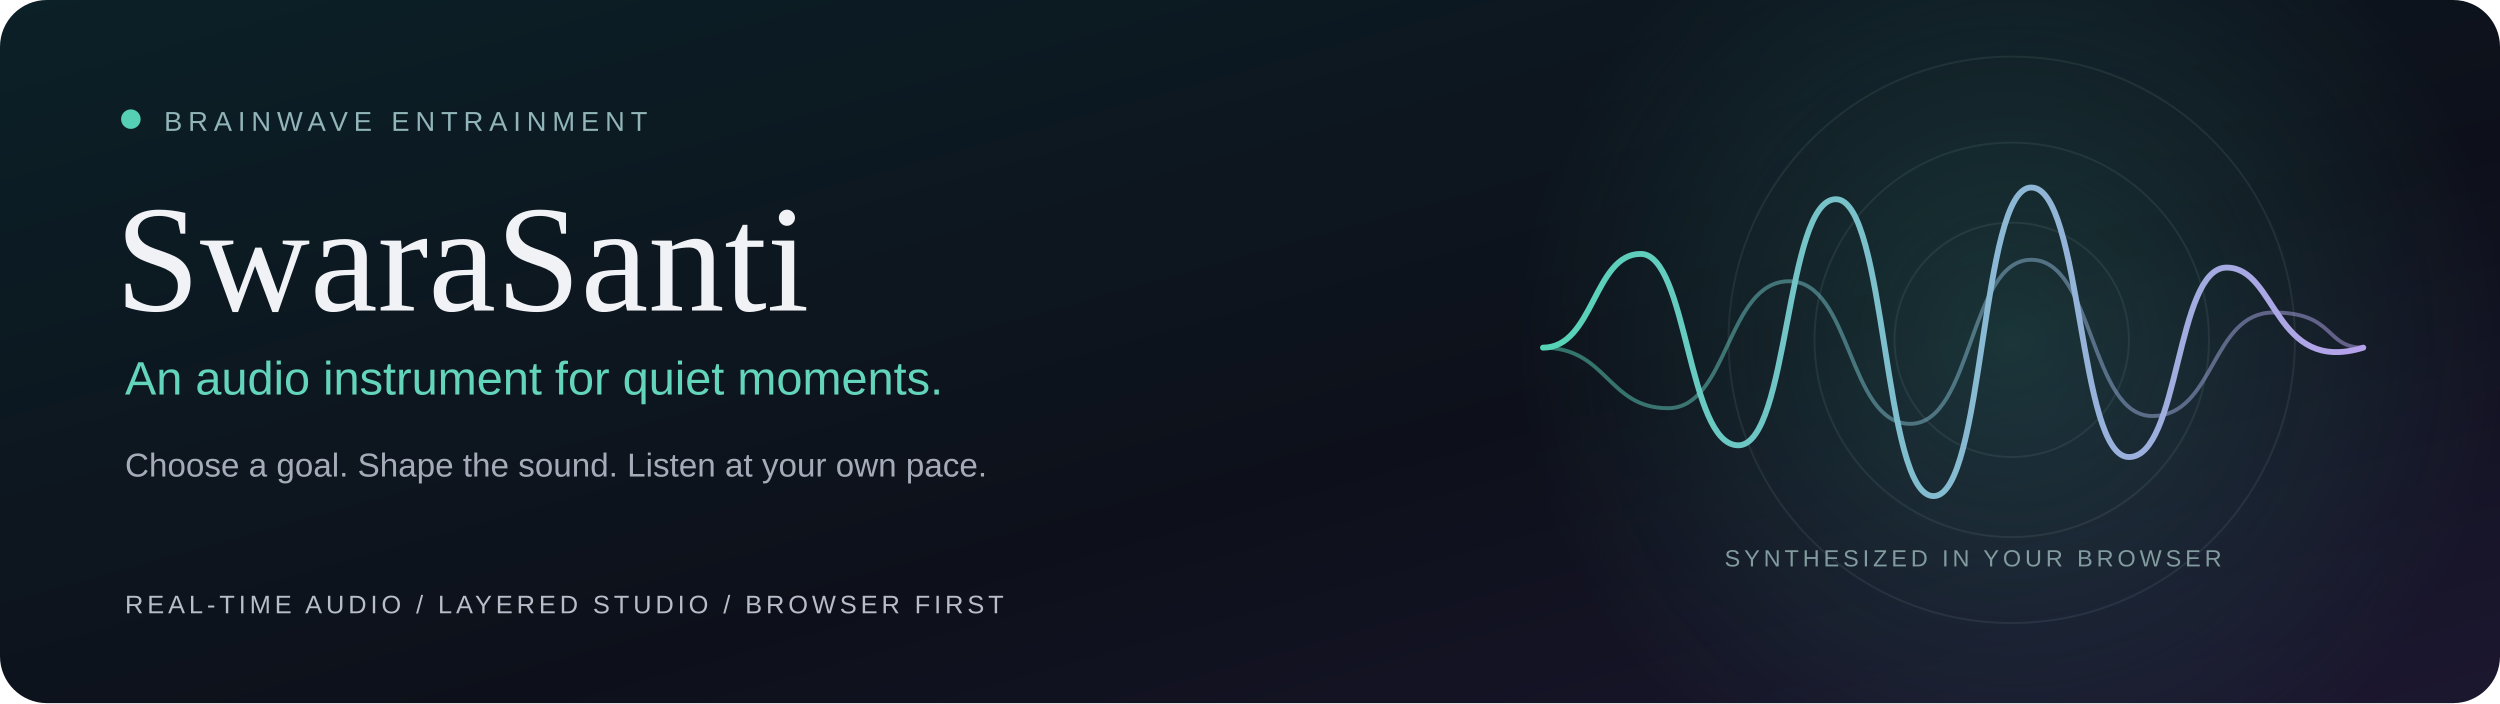
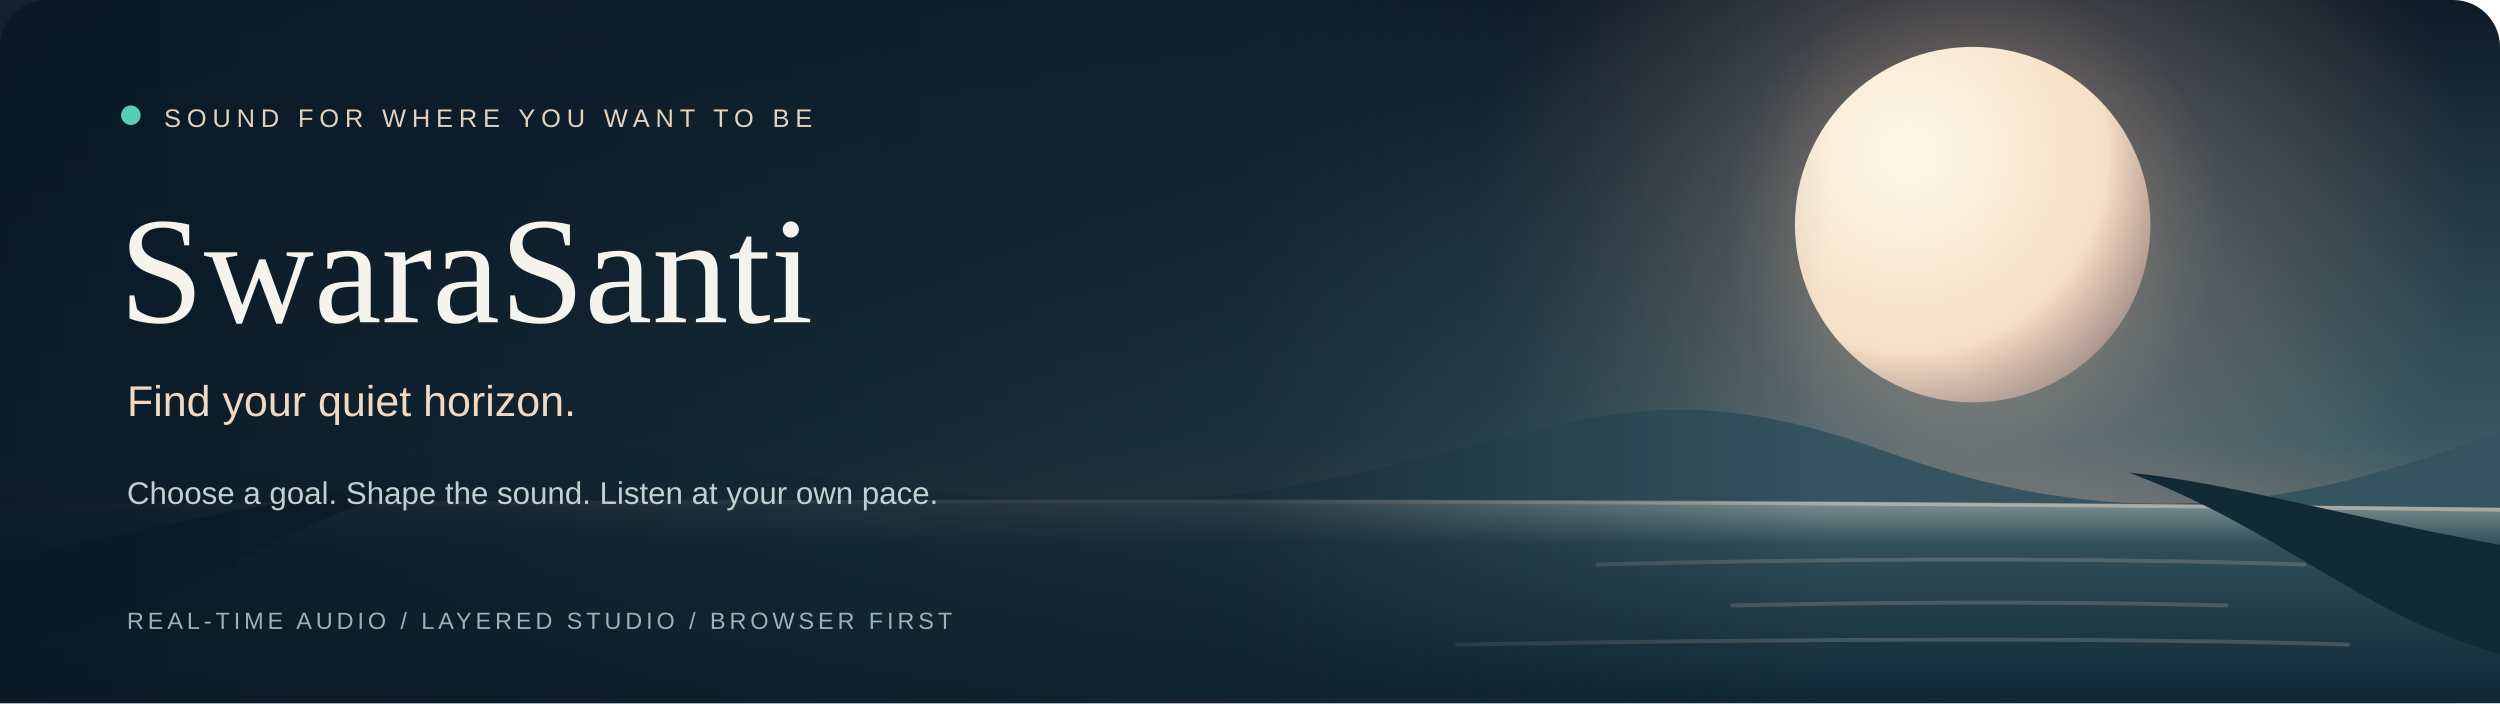
<svg xmlns="http://www.w3.org/2000/svg" width="1280" height="360" viewBox="0 0 1280 360" role="img" aria-labelledby="title desc">
  <defs>
-     <linearGradient id="bg" x2="1" y2="1">
-       <stop stop-color="#0c2027" />
-       <stop offset=".6" stop-color="#0d101a" />
-       <stop offset="1" stop-color="#1c1730" />
+     <linearGradient id="sky" x2="0" y2="1">
+       <stop stop-color="#0e1b29" />
+       <stop offset=".63" stop-color="#3a5863" />
+       <stop offset="1" stop-color="#bb9383" />
    </linearGradient>
-     <linearGradient id="wave">
-       <stop stop-color="#55d4b7" />
-       <stop offset="1" stop-color="#b6a2eb" />
+     <linearGradient id="sea" x2="0" y2="1">
+       <stop stop-color="#7f9495" />
+       <stop offset=".22" stop-color="#314e59" />
+       <stop offset="1" stop-color="#102735" />
    </linearGradient>
-     <radialGradient id="halo">
-       <stop stop-color="#4bc4a9" stop-opacity=".2" />
-       <stop offset="1" stop-color="#4bc4a9" stop-opacity="0" />
+     <linearGradient id="shade">
+       <stop stop-color="#091825" stop-opacity=".96" />
+       <stop offset=".68" stop-color="#10212e" stop-opacity=".76" />
+       <stop offset="1" stop-color="#10212e" stop-opacity="0" />
+     </linearGradient>
+     <radialGradient id="bloom" gradientUnits="userSpaceOnUse" cx="1010" cy="115" r="255">
+       <stop stop-color="#efc3a6" stop-opacity=".65" />
+       <stop offset=".5" stop-color="#efc3a6" stop-opacity=".2" />
+       <stop offset="1" stop-color="#efc3a6" stop-opacity="0" />
+     </radialGradient>
+     <radialGradient id="sun" cx=".32" cy=".3" r=".8">
+       <stop stop-color="#fff8e9" />
+       <stop offset=".7" stop-color="#f5dfc7" />
+       <stop offset="1" stop-color="#e3b8aa" stop-opacity=".42" />
    </radialGradient>
  </defs>
-   <rect width="1280" height="360" rx="24" fill="url(#bg)" />
-   <circle cx="1030" cy="175" r="255" fill="url(#halo)" />
-   <g fill="none" stroke="#cee8e5" stroke-opacity=".08">
-     <circle cx="1030" cy="174" r="60" />
-     <circle cx="1030" cy="174" r="101" />
-     <circle cx="1030" cy="174" r="145" />
+   <rect width="1280" height="360" rx="24" fill="url(#sky)" />
+   <rect width="1280" height="360" rx="24" fill="url(#bloom)" />
+   <circle cx="1010" cy="115" r="91" fill="url(#sun)" />
+   <path d="M0 254 C157 249 233 214 351 233 S566 270 687 244 S849 189 965 231 S1170 263 1280 221 L1280 360 L0 360Z" fill="#355460" />
+   <path d="M0 258 Q640 253 1280 260 L1280 360 L0 360Z" fill="url(#sea)" />
+   <path d="M0 260 Q640 253 1280 261" fill="none" stroke="#f4dbc4" stroke-opacity=".43" stroke-width="2" />
+   <path d="M818 289 Q1018 284 1180 289 M887 310 Q1021 307 1140 310 M746 330 Q1040 325 1202 330" fill="none" stroke="#f4d5c0" stroke-opacity=".2" stroke-width="2" stroke-linecap="round" />
+   <path d="M0 287 C88 268 147 254 219 247 C134 270 87 318 0 333Z M1280 279 C1198 264 1141 247 1090 242 C1168 271 1207 314 1280 335Z" fill="#122a36" />
+   <rect width="940" height="360" fill="url(#shade)" />
+   <g font-family="Arial, Helvetica, sans-serif">
+     <circle cx="67" cy="59" r="5" fill="#56d0b4" />
+     <text x="84" y="65" fill="#e5d2bd" font-size="13" letter-spacing="3">SOUND FOR WHERE YOU WANT TO BE</text>
+     <text x="61" y="165" fill="#f5f3ed" font-family="Georgia, 'Times New Roman', serif" font-size="78">SwaraSanti</text>
+     <text x="65" y="213" fill="#f0d9c2" font-size="22">Find your quiet horizon.</text>
+     <text x="65" y="258" fill="#c1d0d1" font-size="16">Choose a goal. Shape the sound. Listen at your own pace.</text>
+     <text x="65" y="322" fill="#9db2b6" font-size="12" letter-spacing="2">REAL-TIME AUDIO   /   LAYERED STUDIO   /   BROWSER FIRST</text>
  </g>
-   <g font-family="Arial, Helvetica, sans-serif">
-     <circle cx="67" cy="61" r="5" fill="#56d0b4" />
-     <text x="84" y="67" fill="#91b5b8" font-size="14" letter-spacing="3">BRAINWAVE ENTRAINMENT</text>
-     <text x="59" y="159" fill="#f1f2f6" font-family="Georgia, 'Times New Roman', serif" font-size="78">SwaraSanti</text>
-     <text x="64" y="202" fill="#64d5bd" font-size="24">An audio instrument for quiet moments.</text>
-     <text x="64" y="244" fill="#a6abb9" font-size="17">Choose a goal. Shape the sound. Listen at your own pace.</text>
-     <text x="64" y="314" fill="#b9bdc9" font-size="13" letter-spacing="2">REAL-TIME AUDIO   /   LAYERED STUDIO   /   BROWSER FIRST</text>
-   </g>
-   <g fill="none" stroke="url(#wave)" stroke-linecap="round">
-     <path d="M790 178 C816 178 816 130 840 130 S864 228 890 228 914 102 940 102 964 254 990 254 1014 96 1040 96 1064 234 1090 234 1114 137 1140 137 1164 192 1210 178" stroke-width="3" />
-     <path d="M790 178 C823 178 823 209 854 209 S884 144 916 144 946 217 978 217 1008 133 1040 133 1070 213 1102 213 1132 160 1164 160 1190 178 1210 178" stroke-width="2" opacity=".5" />
-     <path d="M790 178 H1210" stroke-width="1" opacity=".22" />
-   </g>
-   <text x="883" y="290" fill="#819b9e" font-family="Arial, Helvetica, sans-serif" font-size="12" letter-spacing="2">SYNTHESIZED IN YOUR BROWSER</text>
</svg>
